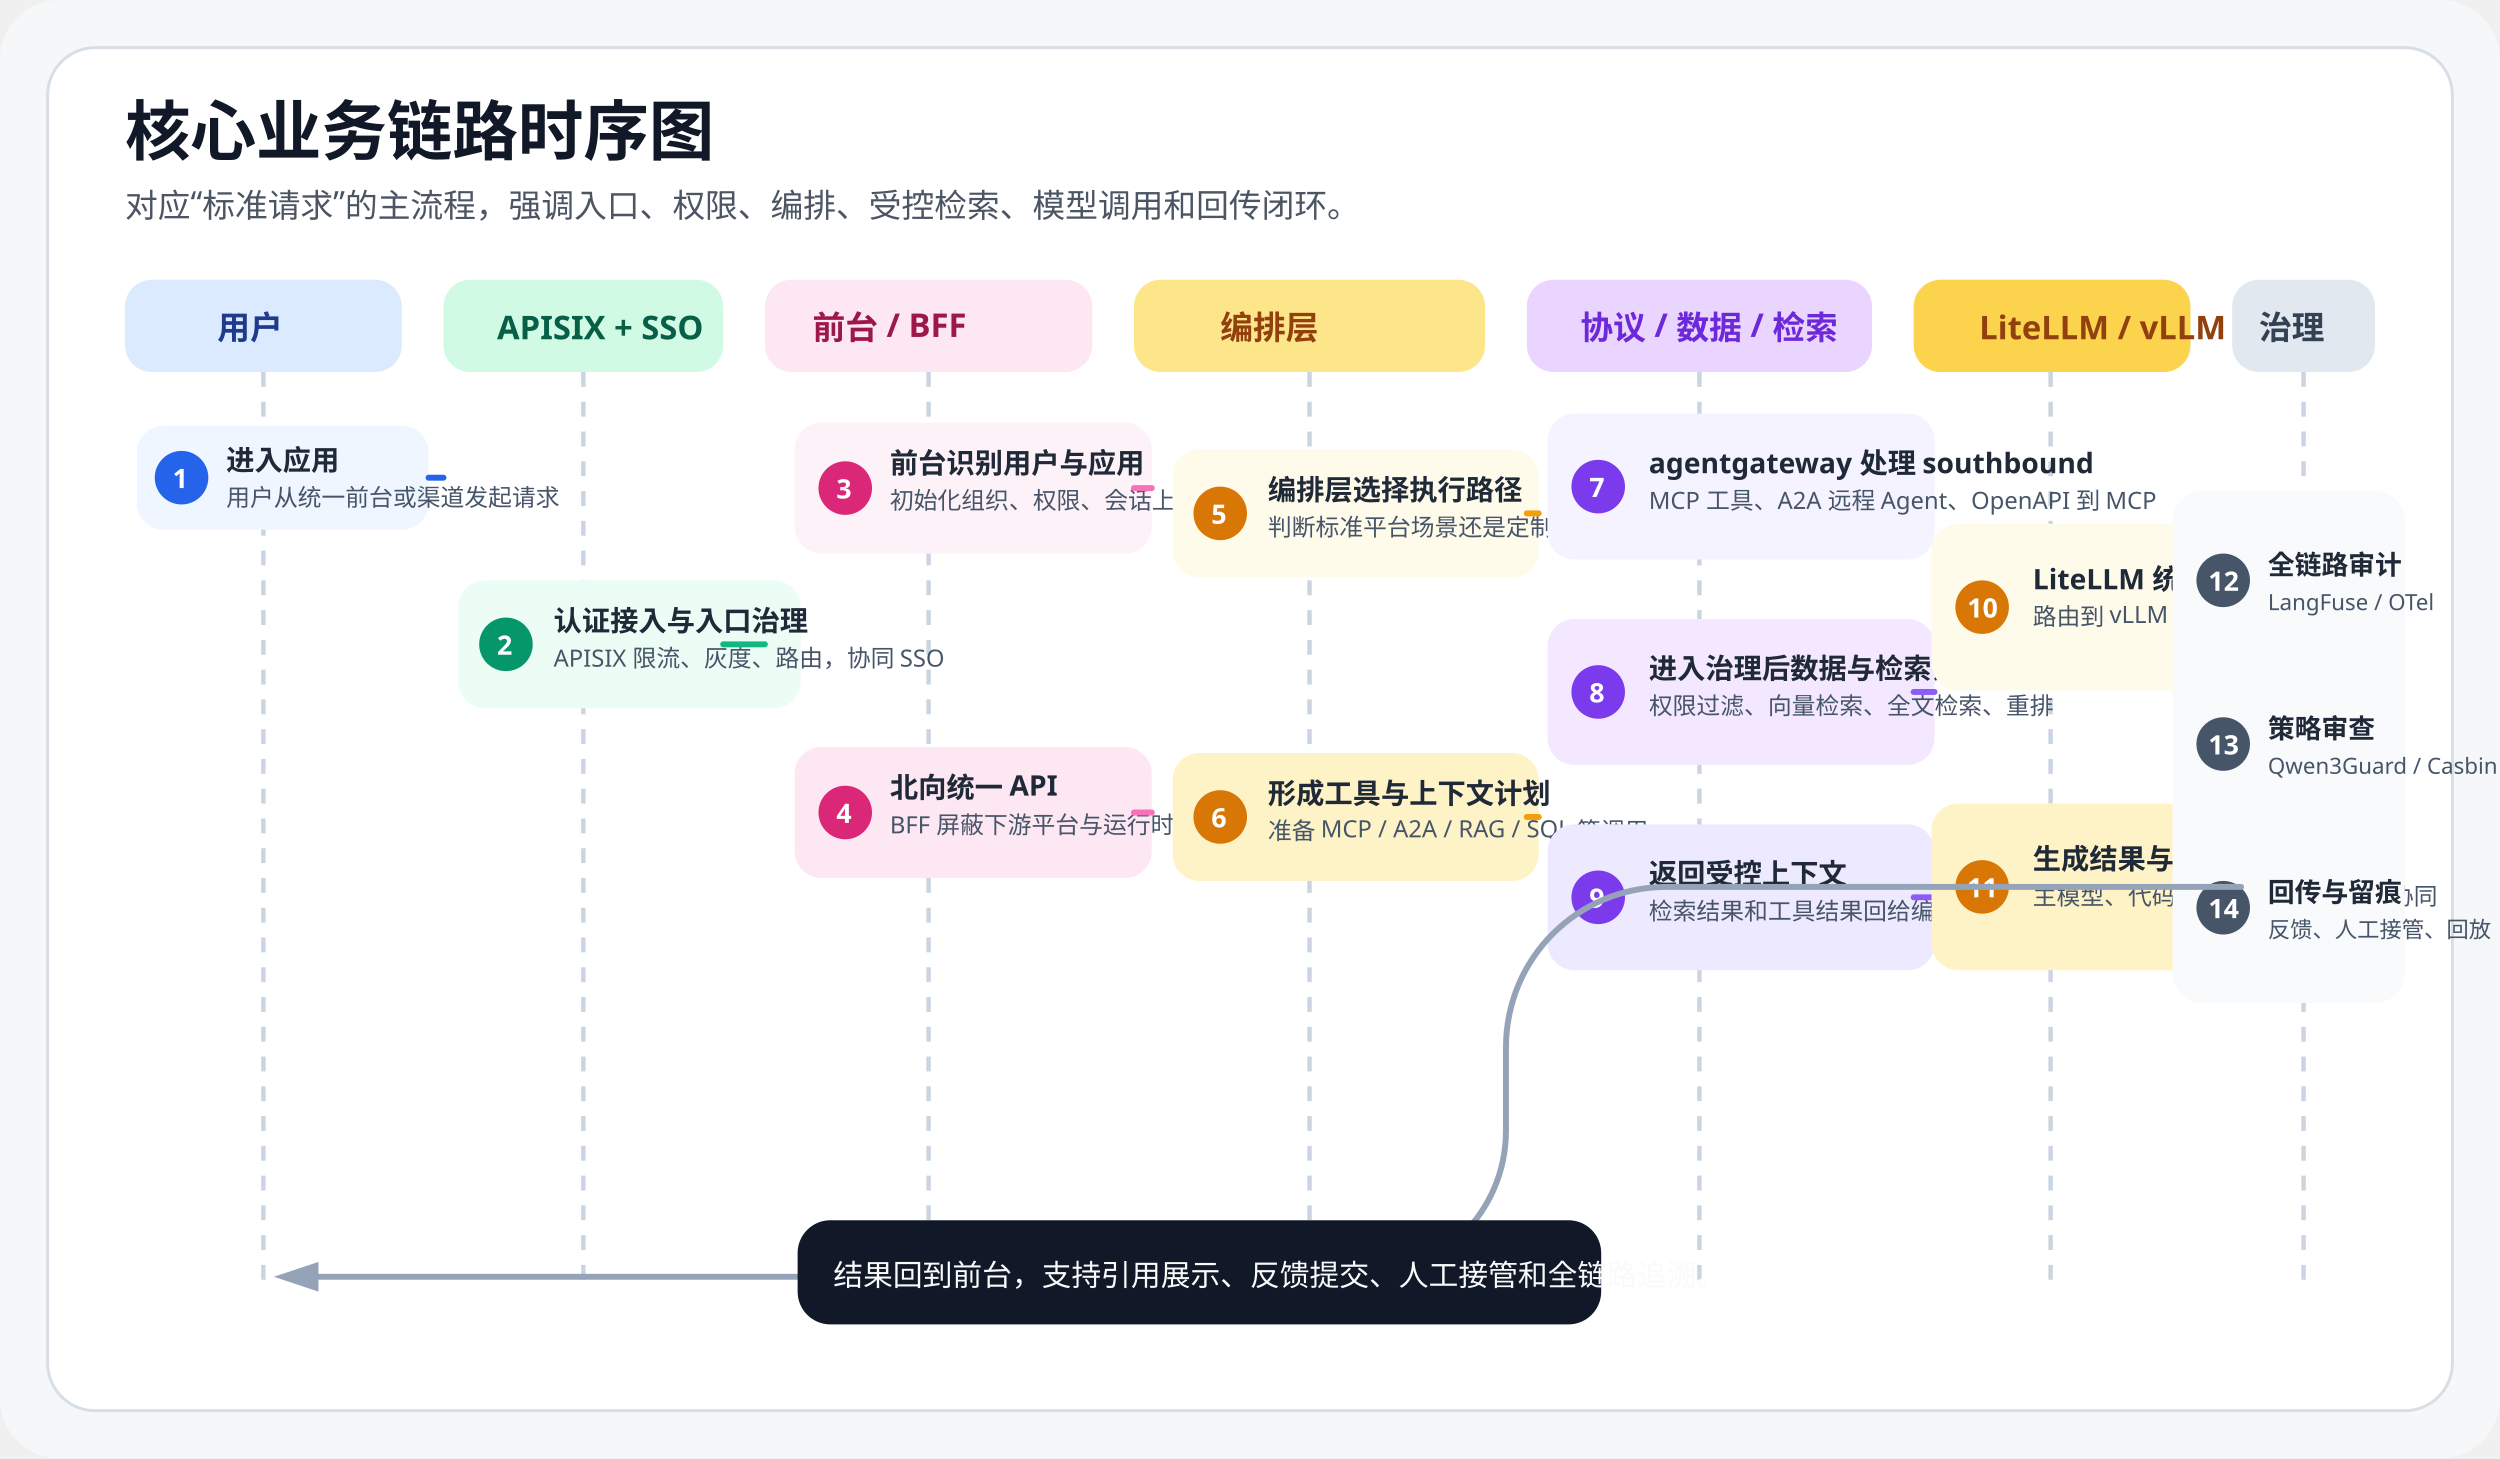
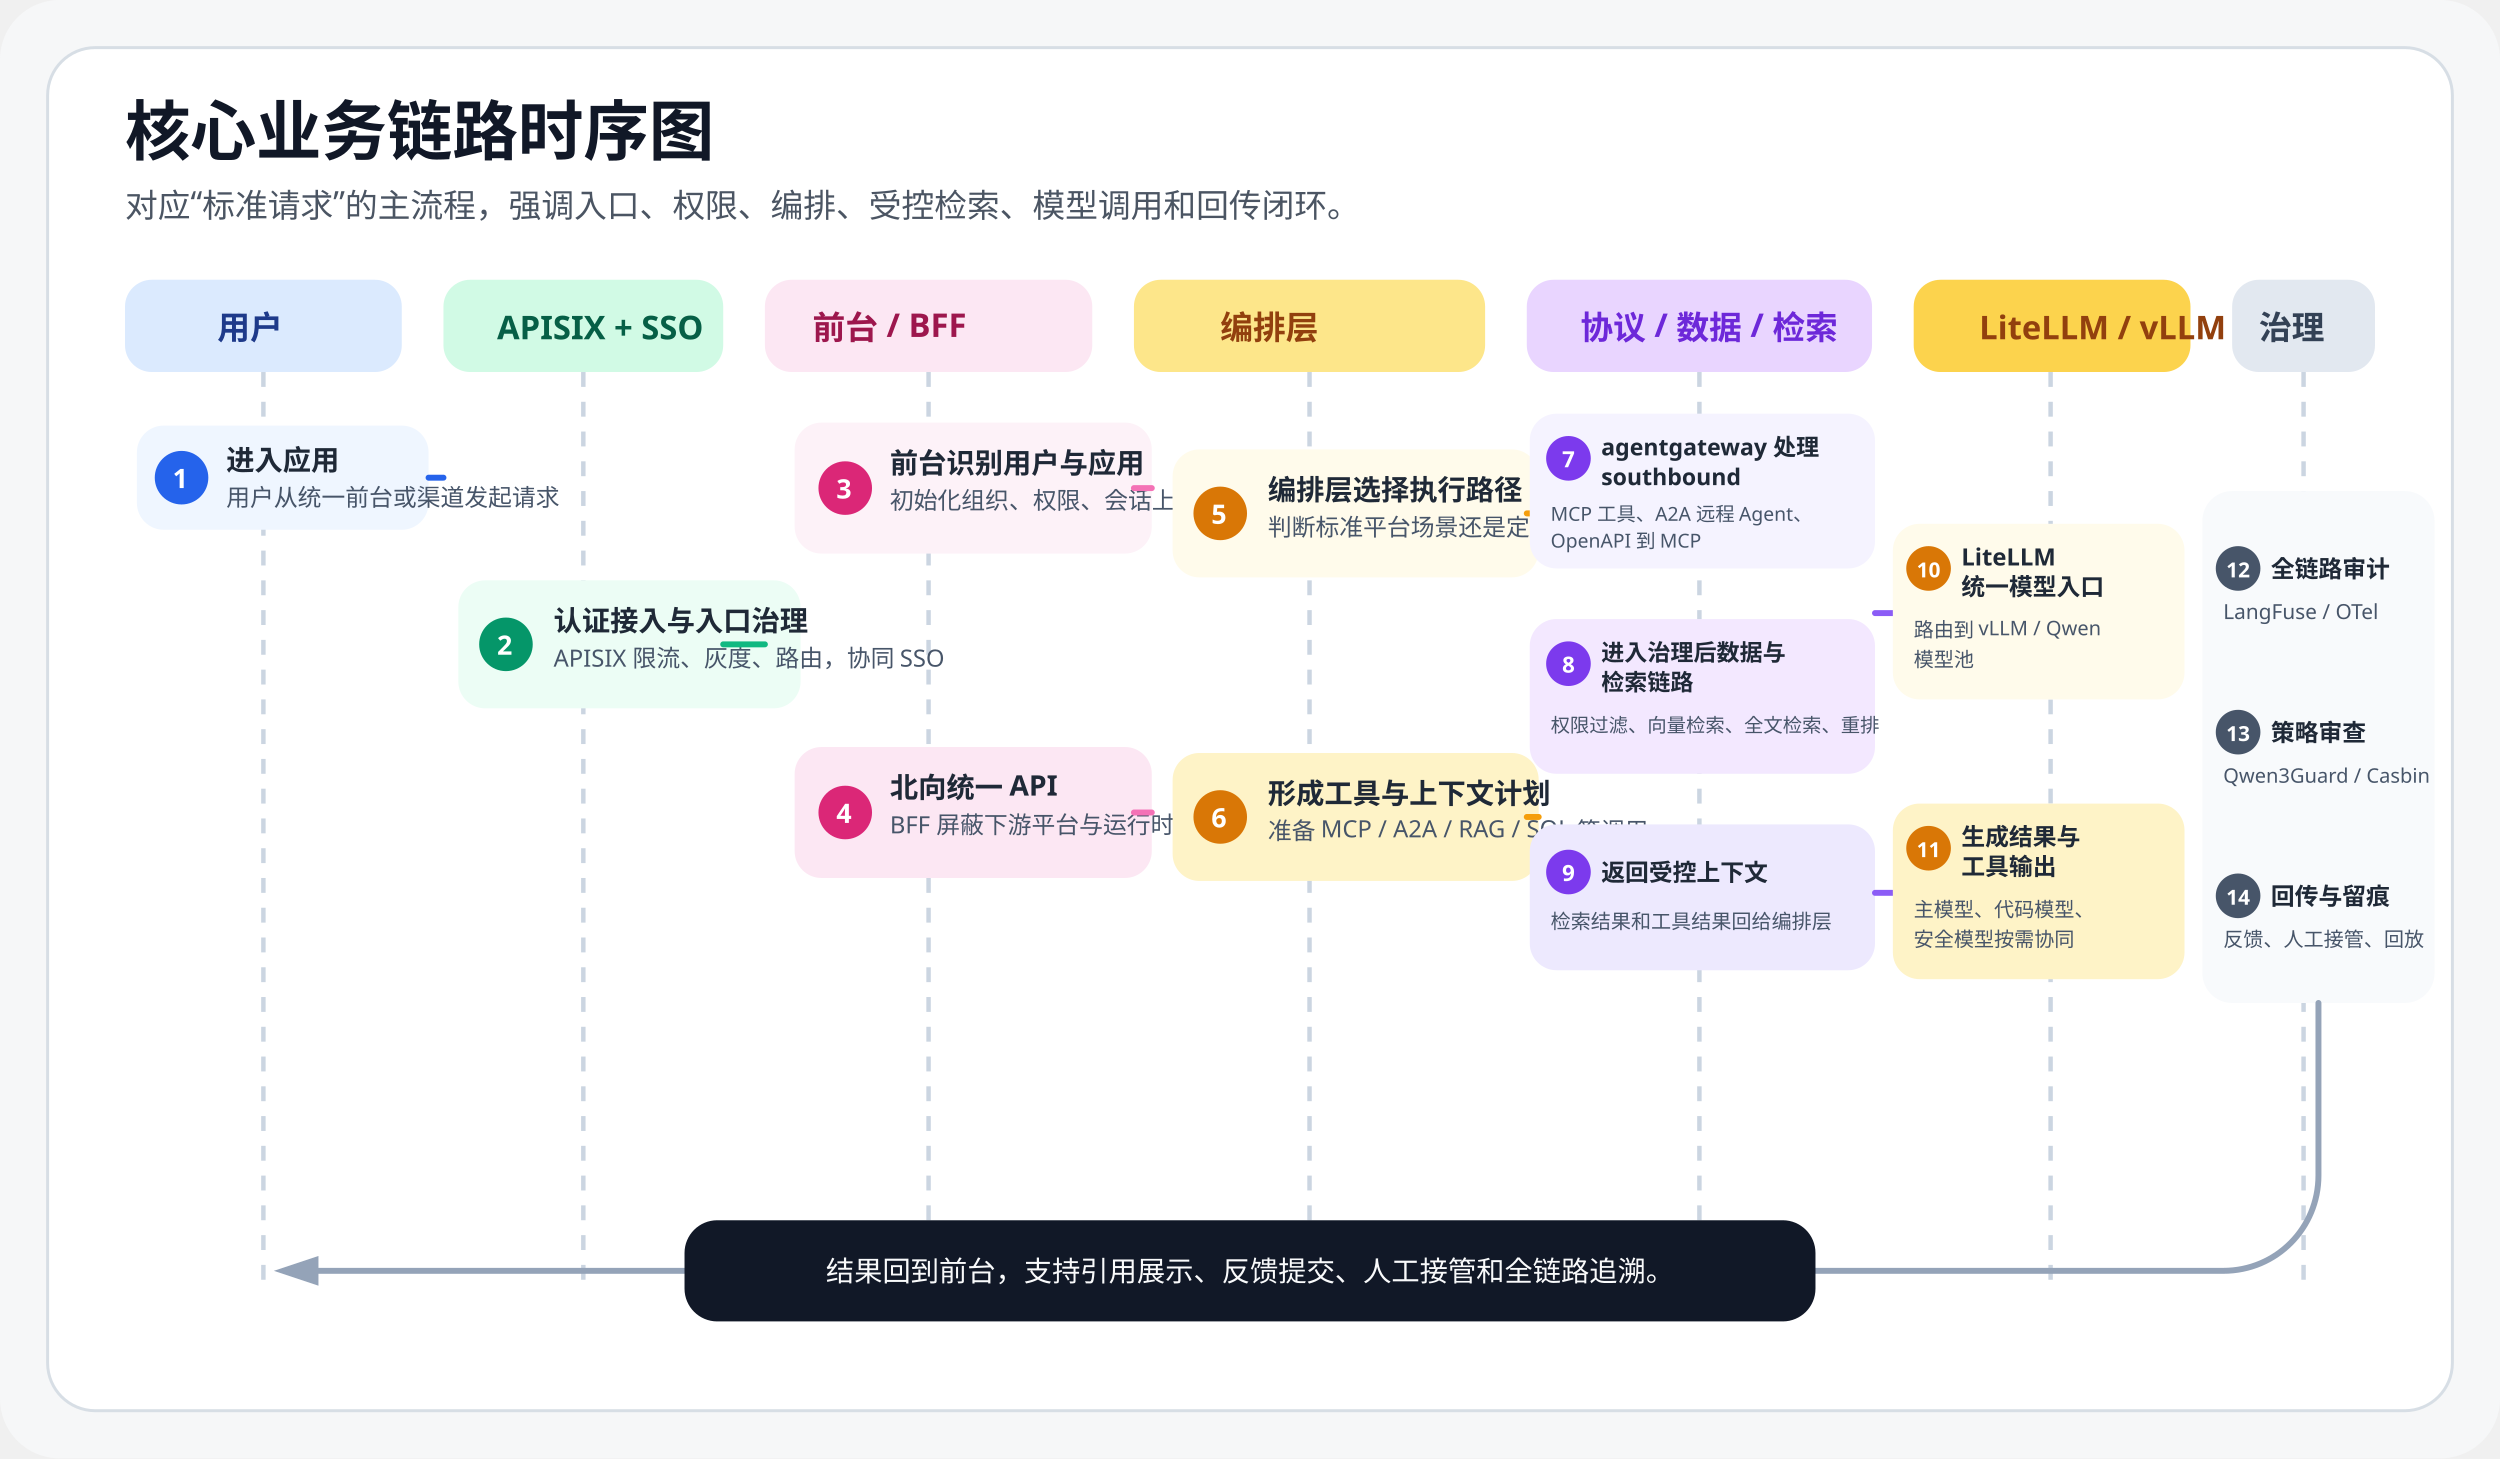
<svg xmlns="http://www.w3.org/2000/svg" width="1680" height="980" viewBox="0 0 1680 980" fill="none">
  <rect width="1680" height="980" rx="40" fill="#F6F7F8" />
  <rect x="32" y="32" width="1616" height="916" rx="32" fill="#FFFFFF" stroke="#D7DEE5" stroke-width="2" />
  <text x="84" y="104" fill="#111827" font-size="44" font-family="IBM Plex Sans, PingFang SC, Microsoft YaHei, sans-serif" font-weight="700">核心业务链路时序图</text>
  <text x="84" y="146" fill="#4B5563" font-size="22" font-family="IBM Plex Sans, PingFang SC, Microsoft YaHei, sans-serif">对应“标准请求”的主流程，强调入口、权限、编排、受控检索、模型调用和回传闭环。</text>
  <g font-family="IBM Plex Sans, PingFang SC, Microsoft YaHei, sans-serif">
    <rect x="84" y="188" width="186" height="62" rx="18" fill="#DBEAFE" />
    <rect x="298" y="188" width="188" height="62" rx="18" fill="#D1FAE5" />
    <rect x="514" y="188" width="220" height="62" rx="18" fill="#FCE7F3" />
    <rect x="762" y="188" width="236" height="62" rx="18" fill="#FDE68A" />
    <rect x="1026" y="188" width="232" height="62" rx="18" fill="#E9D5FF" />
    <rect x="1286" y="188" width="186" height="62" rx="18" fill="#FCD34D" />
    <rect x="1500" y="188" width="96" height="62" rx="18" fill="#E2E8F0" />
    <text x="146" y="228" fill="#1E3A8A" font-size="22" font-weight="700">用户</text>
    <text x="334" y="228" fill="#065F46" font-size="22" font-weight="700">APISIX + SSO</text>
    <text x="546" y="228" fill="#9D174D" font-size="22" font-weight="700">前台 / BFF</text>
    <text x="820" y="228" fill="#92400E" font-size="22" font-weight="700">编排层</text>
    <text x="1062" y="228" fill="#6D28D9" font-size="22" font-weight="700">协议 / 数据 / 检索</text>
    <text x="1330" y="228" fill="#92400E" font-size="22" font-weight="700">LiteLLM / vLLM</text>
    <text x="1518" y="228" fill="#334155" font-size="22" font-weight="700">治理</text>
    <path d="M177 250V866" stroke="#CBD5E1" stroke-width="3" stroke-dasharray="10 10" />
    <path d="M392 250V866" stroke="#CBD5E1" stroke-width="3" stroke-dasharray="10 10" />
    <path d="M624 250V866" stroke="#CBD5E1" stroke-width="3" stroke-dasharray="10 10" />
    <path d="M880 250V866" stroke="#CBD5E1" stroke-width="3" stroke-dasharray="10 10" />
    <path d="M1142 250V866" stroke="#CBD5E1" stroke-width="3" stroke-dasharray="10 10" />
    <path d="M1378 250V866" stroke="#CBD5E1" stroke-width="3" stroke-dasharray="10 10" />
    <path d="M1548 250V866" stroke="#CBD5E1" stroke-width="3" stroke-dasharray="10 10" />
    <rect x="92" y="286" width="196" height="70" rx="18" fill="#EFF6FF" />
    <circle cx="122" cy="321" r="18" fill="#2563EB" />
    <text x="116" y="328" fill="#FFFFFF" font-size="18" font-weight="700">1</text>
    <text x="152" y="316" fill="#1F2937" font-size="19" font-weight="600">进入应用</text>
    <text x="152" y="340" fill="#475569" font-size="16">用户从统一前台或渠道发起请求</text>
    <path d="M288 321H298" stroke="#2563EB" stroke-width="4" stroke-linecap="round" />
    <rect x="308" y="390" width="230" height="86" rx="18" fill="#ECFDF5" />
    <circle cx="340" cy="433" r="18" fill="#059669" />
    <text x="334" y="440" fill="#FFFFFF" font-size="18" font-weight="700">2</text>
    <text x="372" y="424" fill="#1F2937" font-size="19" font-weight="600">认证接入与入口治理</text>
    <text x="372" y="448" fill="#475569" font-size="16">APISIX 限流、灰度、路由，协同 SSO</text>
    <path d="M486 433H514" stroke="#10B981" stroke-width="4" stroke-linecap="round" />
    <rect x="534" y="284" width="240" height="88" rx="18" fill="#FDF2F8" />
    <circle cx="568" cy="328" r="18" fill="#DB2777" />
    <text x="562" y="335" fill="#FFFFFF" font-size="18" font-weight="700">3</text>
    <text x="598" y="318" fill="#1F2937" font-size="19" font-weight="600">前台识别用户与应用</text>
    <text x="598" y="342" fill="#475569" font-size="16">初始化组织、权限、会话上下文</text>
    <rect x="534" y="502" width="240" height="88" rx="18" fill="#FCE7F3" />
    <circle cx="568" cy="546" r="18" fill="#DB2777" />
    <text x="562" y="553" fill="#FFFFFF" font-size="18" font-weight="700">4</text>
    <text x="598" y="536" fill="#1F2937" font-size="19" font-weight="600">北向统一 API</text>
    <text x="598" y="560" fill="#475569" font-size="16">BFF 屏蔽下游平台与运行时差异</text>
    <path d="M774 546H762" stroke="#F472B6" stroke-width="4" stroke-linecap="round" />
    <path d="M774 328H762" stroke="#F472B6" stroke-width="4" stroke-linecap="round" />
    <rect x="788" y="302" width="246" height="86" rx="18" fill="#FFFBEB" />
    <circle cx="820" cy="345" r="18" fill="#D97706" />
    <text x="814" y="352" fill="#FFFFFF" font-size="18" font-weight="700">5</text>
    <text x="852" y="336" fill="#1F2937" font-size="19" font-weight="600">编排层选择执行路径</text>
    <text x="852" y="360" fill="#475569" font-size="16">判断标准平台场景还是定制 Agent</text>
    <rect x="788" y="506" width="246" height="86" rx="18" fill="#FEF3C7" />
    <circle cx="820" cy="549" r="18" fill="#D97706" />
    <text x="814" y="556" fill="#FFFFFF" font-size="18" font-weight="700">6</text>
    <text x="852" y="540" fill="#1F2937" font-size="19" font-weight="600">形成工具与上下文计划</text>
    <text x="852" y="564" fill="#475569" font-size="16">准备 MCP / A2A / RAG / SQL 等调用</text>
    <path d="M1034 345H1026" stroke="#F59E0B" stroke-width="4" stroke-linecap="round" />
    <path d="M1034 549H1026" stroke="#F59E0B" stroke-width="4" stroke-linecap="round" />
-     <rect x="1040" y="278" width="260" height="98" rx="18" fill="#F5F3FF" />
-     <circle cx="1074" cy="327" r="18" fill="#7C3AED" />
-     <text x="1068" y="334" fill="#FFFFFF" font-size="18" font-weight="700">7</text>
-     <text x="1108" y="318" fill="#1F2937" font-size="19" font-weight="600">agentgateway 处理 southbound</text>
-     <text x="1108" y="342" fill="#475569" font-size="16">MCP 工具、A2A 远程 Agent、OpenAPI 到 MCP</text>
-     <rect x="1040" y="416" width="260" height="98" rx="18" fill="#F3E8FF" />
-     <circle cx="1074" cy="465" r="18" fill="#7C3AED" />
-     <text x="1068" y="472" fill="#FFFFFF" font-size="18" font-weight="700">8</text>
-     <text x="1108" y="456" fill="#1F2937" font-size="19" font-weight="600">进入治理后数据与检索链路</text>
-     <text x="1108" y="480" fill="#475569" font-size="16">权限过滤、向量检索、全文检索、重排</text>
-     <rect x="1040" y="554" width="260" height="98" rx="18" fill="#EDE9FE" />
-     <circle cx="1074" cy="603" r="18" fill="#7C3AED" />
-     <text x="1068" y="610" fill="#FFFFFF" font-size="18" font-weight="700">9</text>
-     <text x="1108" y="594" fill="#1F2937" font-size="19" font-weight="600">返回受控上下文</text>
-     <text x="1108" y="618" fill="#475569" font-size="16">检索结果和工具结果回给编排层</text>
-     <path d="M1300 465H1286" stroke="#8B5CF6" stroke-width="4" stroke-linecap="round" />
-     <path d="M1300 603H1286" stroke="#8B5CF6" stroke-width="4" stroke-linecap="round" />
-     <rect x="1298" y="352" width="208" height="112" rx="18" fill="#FFFBEB" />
-     <circle cx="1332" cy="408" r="18" fill="#D97706" />
-     <text x="1322" y="415" fill="#FFFFFF" font-size="18" font-weight="700">10</text>
-     <text x="1366" y="396" fill="#1F2937" font-size="19" font-weight="600">LiteLLM 统一模型入口</text>
-     <text x="1366" y="420" fill="#475569" font-size="16">路由到 vLLM / Qwen 模型池</text>
-     <rect x="1298" y="540" width="208" height="112" rx="18" fill="#FEF3C7" />
-     <circle cx="1332" cy="596" r="18" fill="#D97706" />
-     <text x="1322" y="603" fill="#FFFFFF" font-size="18" font-weight="700">11</text>
-     <text x="1366" y="584" fill="#1F2937" font-size="19" font-weight="600">生成结果与工具输出</text>
-     <text x="1366" y="608" fill="#475569" font-size="16">主模型、代码模型、安全模型按需协同</text>
-     <rect x="1460" y="330" width="156" height="344" rx="20" fill="#F8FAFC" />
-     <circle cx="1494" cy="390" r="18" fill="#475569" />
-     <text x="1484" y="397" fill="#FFFFFF" font-size="18" font-weight="700">12</text>
-     <text x="1524" y="386" fill="#1F2937" font-size="18" font-weight="600">全链路审计</text>
-     <text x="1524" y="410" fill="#475569" font-size="15">LangFuse / OTel</text>
-     <circle cx="1494" cy="500" r="18" fill="#475569" />
-     <text x="1484" y="507" fill="#FFFFFF" font-size="18" font-weight="700">13</text>
-     <text x="1524" y="496" fill="#1F2937" font-size="18" font-weight="600">策略审查</text>
-     <text x="1524" y="520" fill="#475569" font-size="15">Qwen3Guard / Casbin</text>
-     <circle cx="1494" cy="610" r="18" fill="#475569" />
-     <text x="1484" y="617" fill="#FFFFFF" font-size="18" font-weight="700">14</text>
-     <text x="1524" y="606" fill="#1F2937" font-size="18" font-weight="600">回传与留痕</text>
-     <text x="1524" y="630" fill="#475569" font-size="15">反馈、人工接管、回放</text>
-     <path d="M1506 596H1120C1060 596 1012 644 1012 704V760C1012 814 968 858 914 858H624" stroke="#94A3B8" stroke-width="4" stroke-linecap="round" stroke-linejoin="round" />
-     <path d="M624 858H208" stroke="#94A3B8" stroke-width="4" stroke-linecap="round" />
-     <polygon points="214,848 184,858 214,868" fill="#94A3B8" />
-     <rect x="536" y="820" width="540" height="70" rx="22" fill="#111827" />
-     <text x="560" y="864" fill="#F9FAFB" font-size="20">结果回到前台，支持引用展示、反馈提交、人工接管和全链路追溯。</text>
+     <rect x="1028" y="278" width="232" height="104" rx="18" fill="#F5F3FF" />
+     <circle cx="1054" cy="308" r="15" fill="#7C3AED" />
+     <text x="1054" y="314" text-anchor="middle" fill="#FFFFFF" font-size="15" font-weight="700">7</text>
+     <text x="1076" y="306" fill="#1F2937" font-size="15.5" font-weight="600">agentgateway 处理</text>
+     <text x="1076" y="326" fill="#1F2937" font-size="15.5" font-weight="600">southbound</text>
+     <text x="1042" y="350" fill="#475569" font-size="13">MCP 工具、A2A 远程 Agent、</text>
+     <text x="1042" y="368" fill="#475569" font-size="13">OpenAPI 到 MCP</text>
+     <rect x="1028" y="416" width="232" height="104" rx="18" fill="#F3E8FF" />
+     <circle cx="1054" cy="446" r="15" fill="#7C3AED" />
+     <text x="1054" y="452" text-anchor="middle" fill="#FFFFFF" font-size="15" font-weight="700">8</text>
+     <text x="1076" y="444" fill="#1F2937" font-size="15.5" font-weight="600">进入治理后数据与</text>
+     <text x="1076" y="464" fill="#1F2937" font-size="15.5" font-weight="600">检索链路</text>
+     <text x="1042" y="492" fill="#475569" font-size="13">权限过滤、向量检索、全文检索、重排</text>
+     <rect x="1028" y="554" width="232" height="98" rx="18" fill="#EDE9FE" />
+     <circle cx="1054" cy="586" r="15" fill="#7C3AED" />
+     <text x="1054" y="592" text-anchor="middle" fill="#FFFFFF" font-size="15" font-weight="700">9</text>
+     <text x="1076" y="592" fill="#1F2937" font-size="16" font-weight="600">返回受控上下文</text>
+     <text x="1042" y="624" fill="#475569" font-size="13.5">检索结果和工具结果回给编排层</text>
+     <path d="M1260 412H1272" stroke="#8B5CF6" stroke-width="4" stroke-linecap="round" />
+     <path d="M1260 600H1272" stroke="#8B5CF6" stroke-width="4" stroke-linecap="round" />
+     <rect x="1272" y="352" width="196" height="118" rx="18" fill="#FFFBEB" />
+     <circle cx="1296" cy="382" r="15" fill="#D97706" />
+     <text x="1296" y="388" text-anchor="middle" fill="#FFFFFF" font-size="14" font-weight="700">10</text>
+     <text x="1318" y="380" fill="#1F2937" font-size="16" font-weight="600">LiteLLM</text>
+     <text x="1318" y="400" fill="#1F2937" font-size="16" font-weight="600">统一模型入口</text>
+     <text x="1286" y="428" fill="#475569" font-size="13.5">路由到 vLLM / Qwen</text>
+     <text x="1286" y="448" fill="#475569" font-size="13.5">模型池</text>
+     <rect x="1272" y="540" width="196" height="118" rx="18" fill="#FEF3C7" />
+     <circle cx="1296" cy="570" r="15" fill="#D97706" />
+     <text x="1296" y="576" text-anchor="middle" fill="#FFFFFF" font-size="14" font-weight="700">11</text>
+     <text x="1318" y="568" fill="#1F2937" font-size="16" font-weight="600">生成结果与</text>
+     <text x="1318" y="588" fill="#1F2937" font-size="16" font-weight="600">工具输出</text>
+     <text x="1286" y="616" fill="#475569" font-size="13.5">主模型、代码模型、</text>
+     <text x="1286" y="636" fill="#475569" font-size="13.5">安全模型按需协同</text>
+     <rect x="1480" y="330" width="156" height="344" rx="20" fill="#F8FAFC" />
+     <circle cx="1504" cy="382" r="15" fill="#475569" />
+     <text x="1504" y="388" text-anchor="middle" fill="#FFFFFF" font-size="14" font-weight="700">12</text>
+     <text x="1526" y="388" fill="#1F2937" font-size="16" font-weight="600">全链路审计</text>
+     <text x="1494" y="416" fill="#475569" font-size="14">LangFuse / OTel</text>
+     <circle cx="1504" cy="492" r="15" fill="#475569" />
+     <text x="1504" y="498" text-anchor="middle" fill="#FFFFFF" font-size="14" font-weight="700">13</text>
+     <text x="1526" y="498" fill="#1F2937" font-size="16" font-weight="600">策略审查</text>
+     <text x="1494" y="526" fill="#475569" font-size="13.5">Qwen3Guard / Casbin</text>
+     <circle cx="1504" cy="602" r="15" fill="#475569" />
+     <text x="1504" y="608" text-anchor="middle" fill="#FFFFFF" font-size="14" font-weight="700">14</text>
+     <text x="1526" y="608" fill="#1F2937" font-size="16" font-weight="600">回传与留痕</text>
+     <text x="1494" y="636" fill="#475569" font-size="13.5">反馈、人工接管、回放</text>
+     <path d="M1558 674V790C1558 825 1530 854 1494 854H1220" stroke="#94A3B8" stroke-width="4" stroke-linecap="round" stroke-linejoin="round" />
+     <path d="M460 854H208" stroke="#94A3B8" stroke-width="4" stroke-linecap="round" />
+     <polygon points="214,844 184,854 214,864" fill="#94A3B8" />
+     <rect x="460" y="820" width="760" height="68" rx="22" fill="#111827" />
+     <text x="840" y="861" text-anchor="middle" fill="#F9FAFB" font-size="19">结果回到前台，支持引用展示、反馈提交、人工接管和全链路追溯。</text>
  </g>
</svg>
